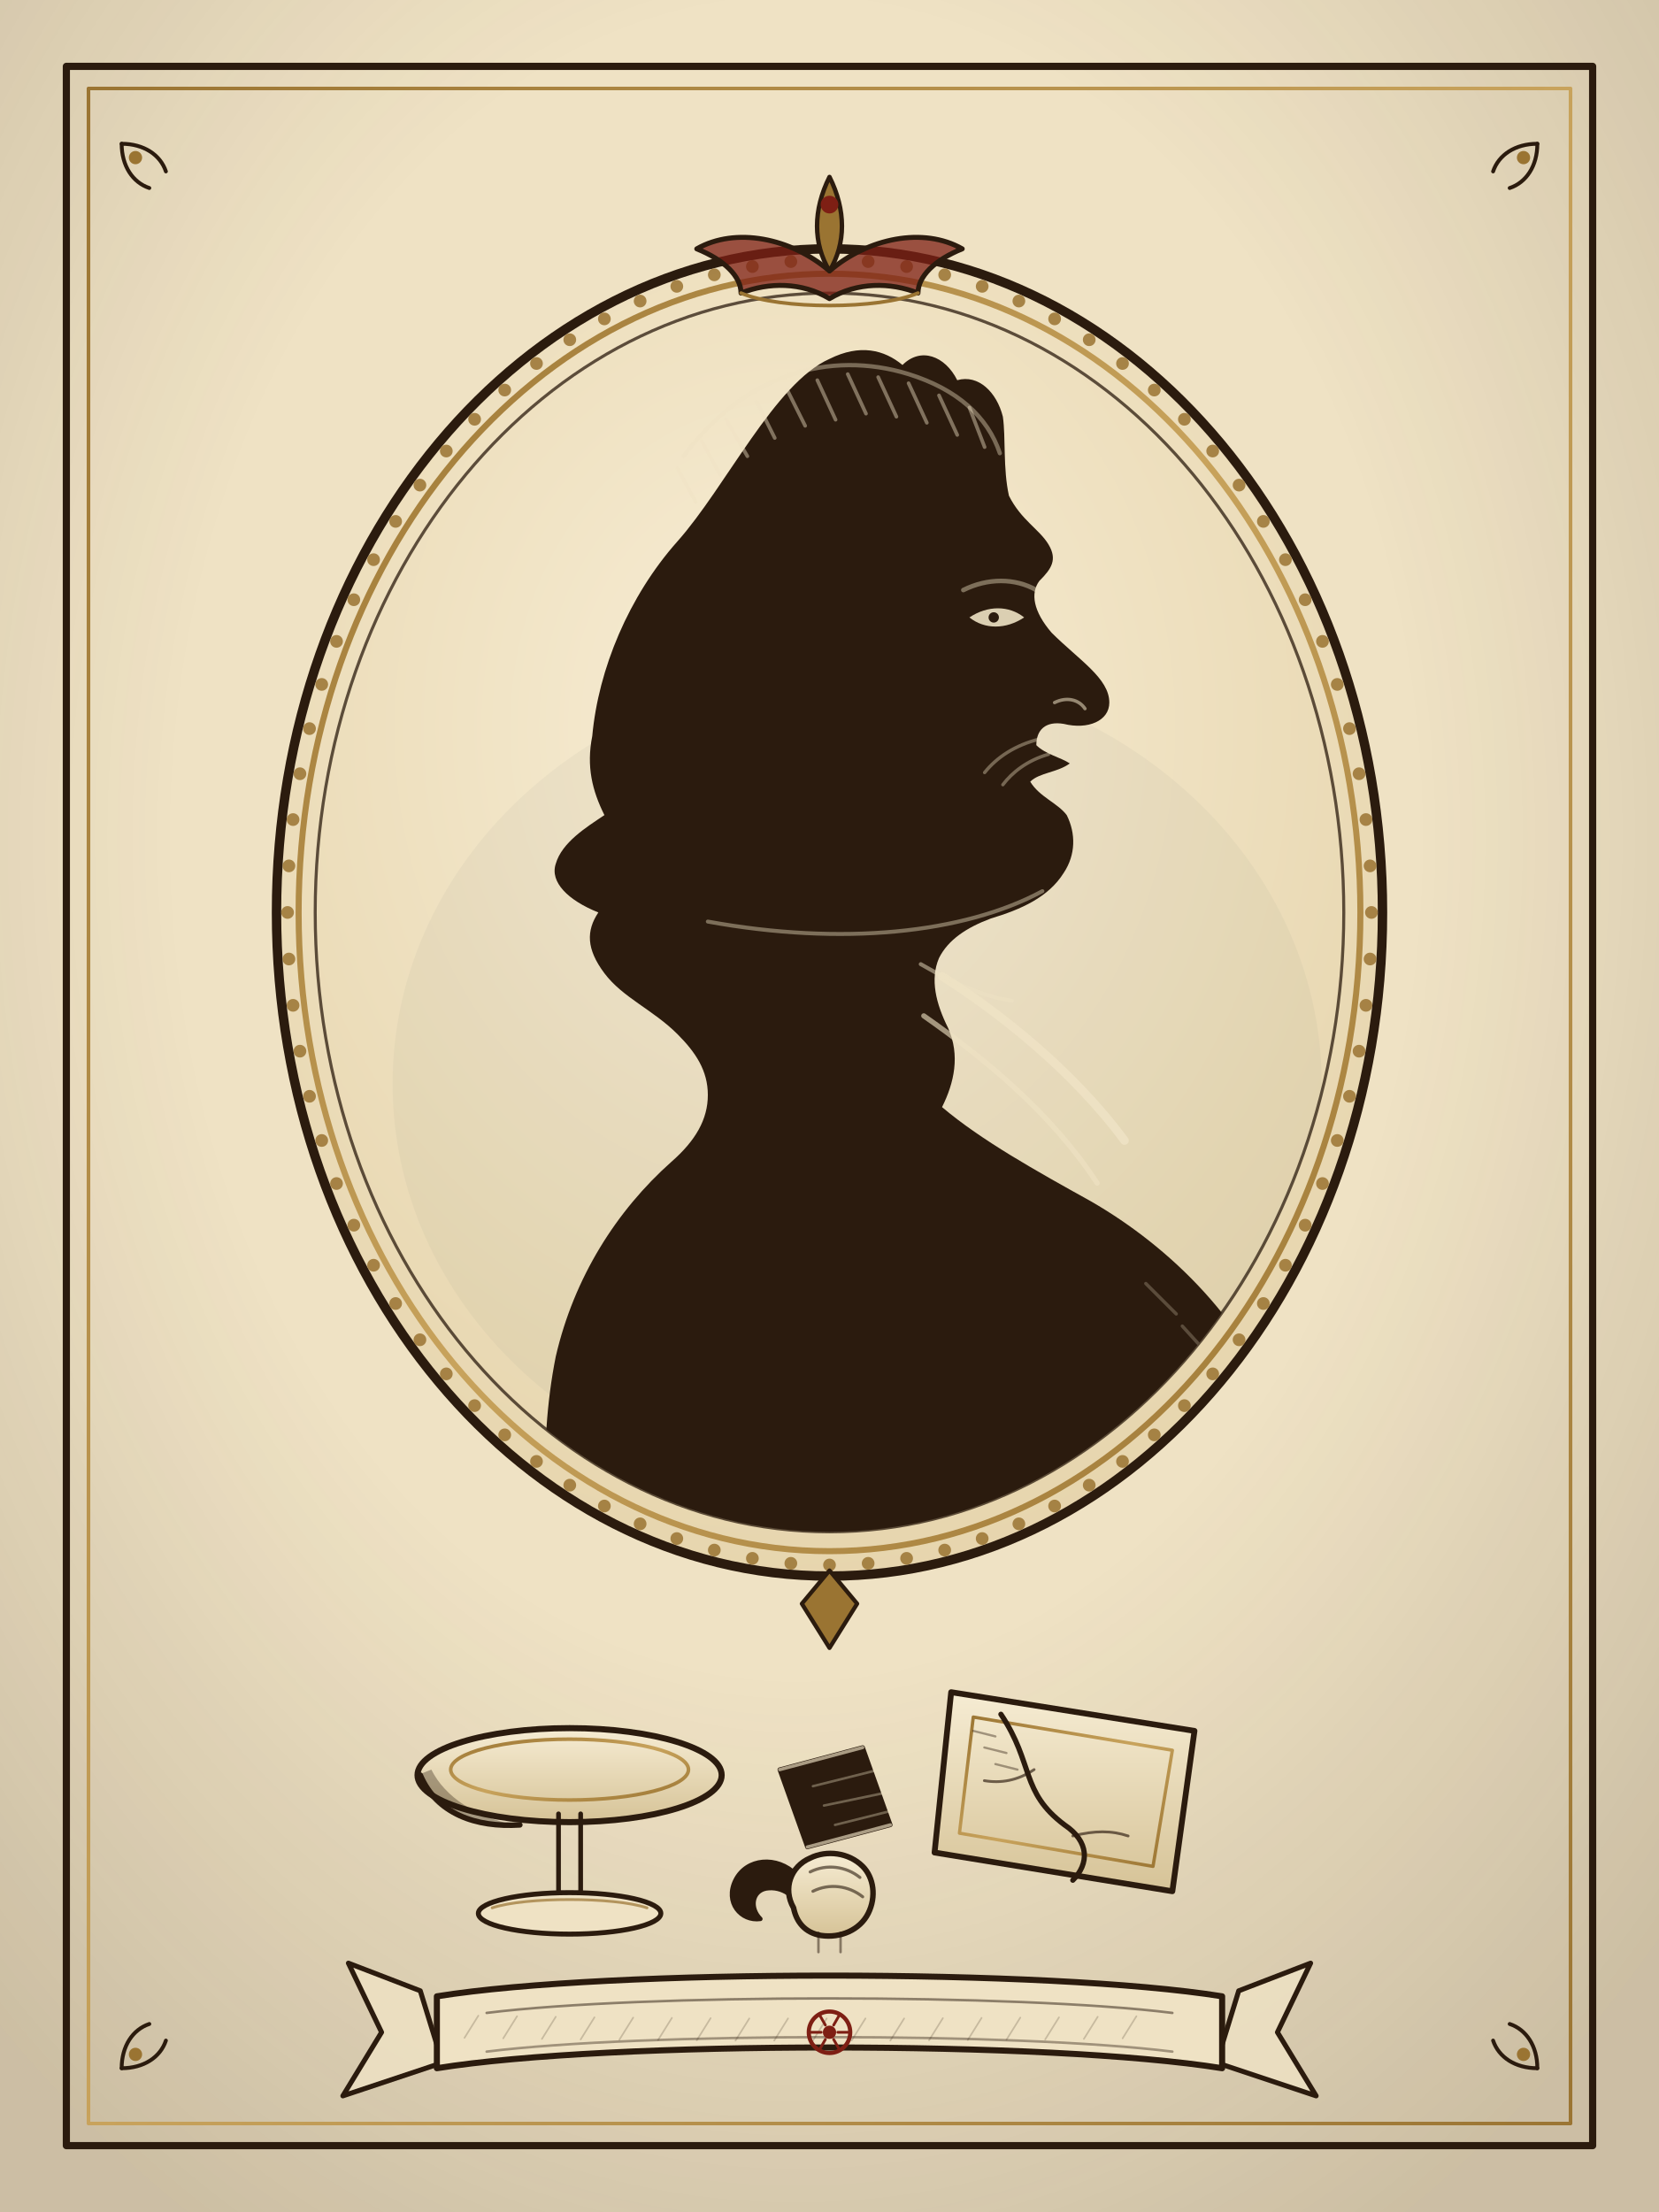
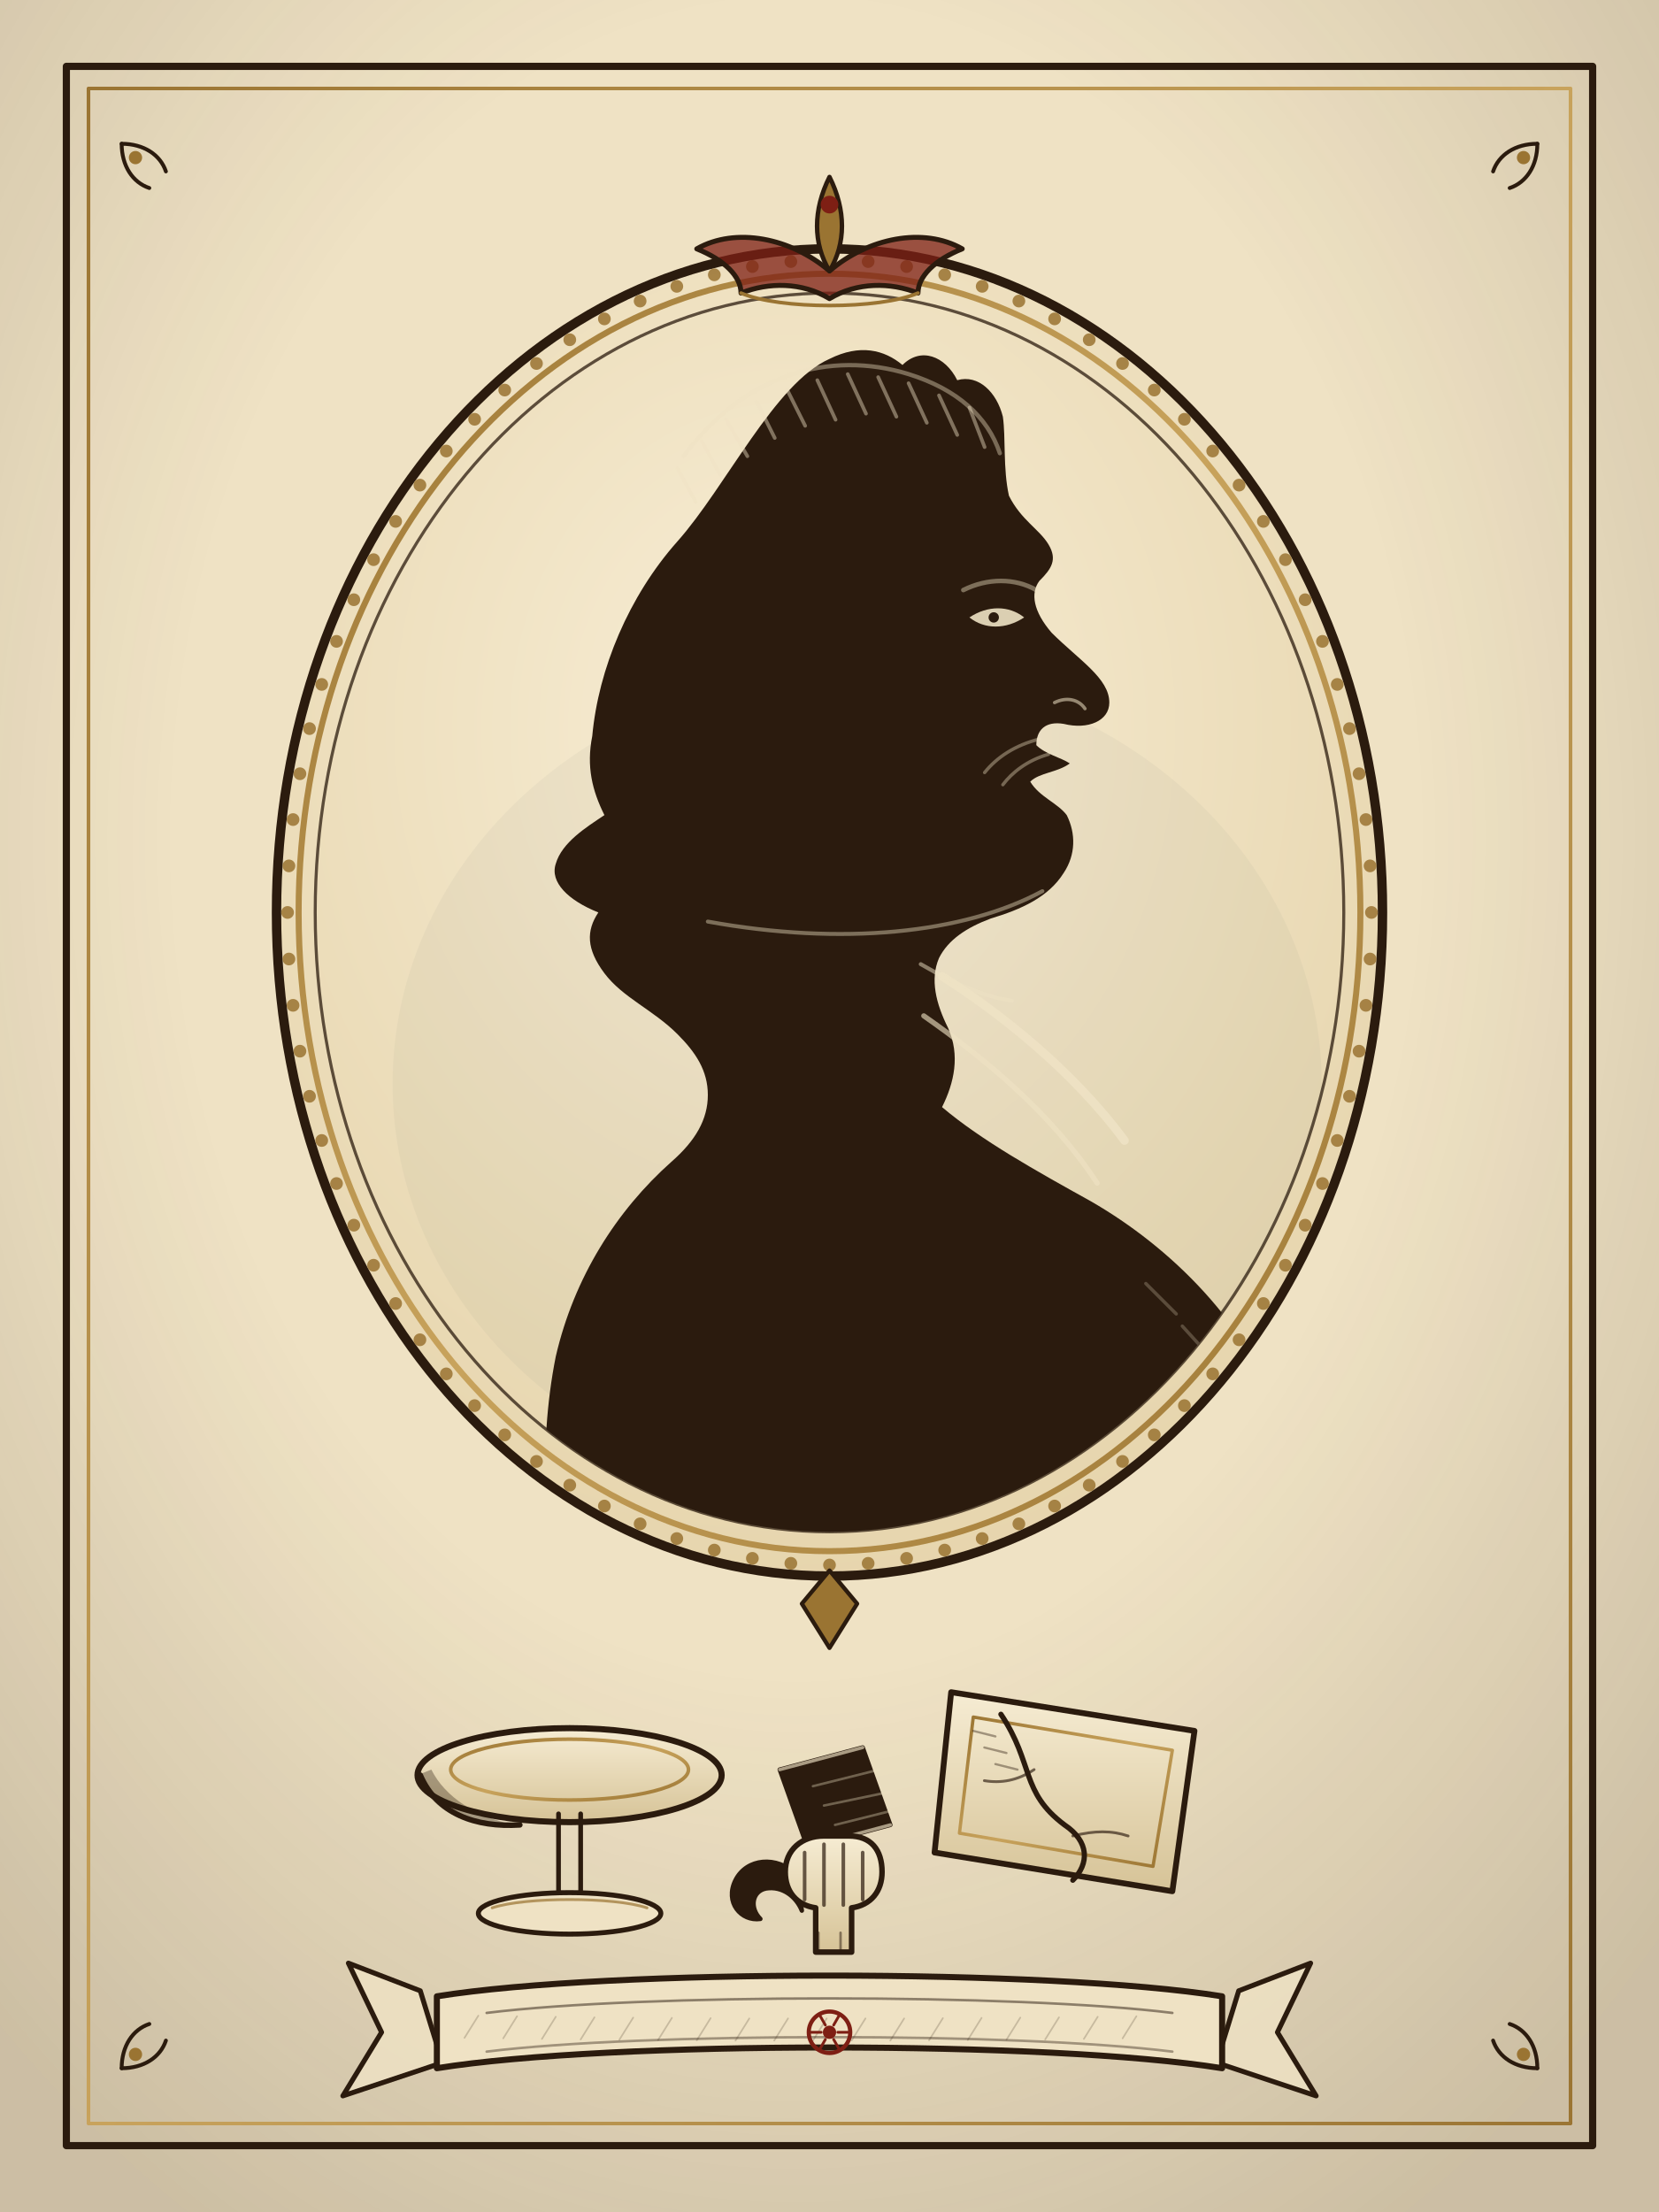
<svg xmlns="http://www.w3.org/2000/svg" viewBox="0 0 600 800" width="600" height="800">
  <defs>
    <radialGradient id="vig" cx="48%" cy="38%" r="72%">
      <stop offset="52%" stop-color="#2b1b0e" stop-opacity="0" />
      <stop offset="100%" stop-color="#2b1b0e" stop-opacity="0.18" />
    </radialGradient>
    <radialGradient id="medal" cx="46%" cy="36%" r="70%">
      <stop offset="0%" stop-color="#f8eed6" />
      <stop offset="100%" stop-color="#e5d3aa" />
    </radialGradient>
    <linearGradient id="gilt" x1="0" y1="0" x2="1" y2="1">
      <stop offset="0%" stop-color="#9a7432" />
      <stop offset="50%" stop-color="#c8a35c" />
      <stop offset="100%" stop-color="#9a7432" />
    </linearGradient>
    <linearGradient id="blade" x1="0" y1="0" x2="0" y2="1">
      <stop offset="0%" stop-color="#f6ecd3" />
      <stop offset="100%" stop-color="#d6c397" />
    </linearGradient>
    <clipPath id="medclip">
      <ellipse cx="300" cy="330" rx="186" ry="224" />
    </clipPath>
  </defs>
  <rect width="600" height="800" fill="#efe2c4" />
  <rect width="600" height="800" fill="url(#vig)" />
  <g fill="none" stroke-linecap="round" stroke-linejoin="round">
    <rect x="24" y="24" width="552" height="752" stroke="#2b1b0e" stroke-width="2.6" />
    <rect x="32" y="32" width="536" height="736" stroke="url(#gilt)" stroke-width="1.3" />
  </g>
  <g fill="none" stroke="#2b1b0e" stroke-width="1.4" stroke-linecap="round">
    <path d="M 44 52 c 8 0 14 4 16 10" />
    <path d="M 44 52 c 0 8 4 14 10 16" />
    <circle cx="49" cy="57" r="2.4" fill="#9a7432" stroke="none" />
  </g>
  <g fill="none" stroke="#2b1b0e" stroke-width="1.4" stroke-linecap="round">
    <path d="M 44 748 c 8 0 14 -4 16 -10" />
    <path d="M 44 748 c 0 -8 4 -14 10 -16" />
    <circle cx="49" cy="743" r="2.4" fill="#9a7432" stroke="none" />
  </g>
  <g fill="none" stroke="#2b1b0e" stroke-width="1.4" stroke-linecap="round">
    <path d="M 556 52 c -8 0 -14 4 -16 10" />
    <path d="M 556 52 c 0 8 -4 14 -10 16" />
    <circle cx="551" cy="57" r="2.4" fill="#9a7432" stroke="none" />
  </g>
  <g fill="none" stroke="#2b1b0e" stroke-width="1.4" stroke-linecap="round">
    <path d="M 556 748 c -8 0 -14 -4 -16 -10" />
    <path d="M 556 748 c 0 -8 -4 -14 -10 -16" />
    <circle cx="551" cy="743" r="2.4" fill="#9a7432" stroke="none" />
  </g>
  <g>
    <ellipse cx="300" cy="330" rx="200" ry="240" fill="url(#medal)" stroke="#2b1b0e" stroke-width="3.4" />
    <ellipse cx="300" cy="330" rx="192" ry="231" fill="none" stroke="url(#gilt)" stroke-width="2.2" />
    <circle cx="300.00" cy="94.00" r="2.3" fill="#9a7432" fill-opacity="0.85" />
    <circle cx="313.98" cy="94.60" r="2.3" fill="#9a7432" fill-opacity="0.85" />
    <circle cx="327.89" cy="96.40" r="2.3" fill="#9a7432" fill-opacity="0.85" />
    <circle cx="341.66" cy="99.39" r="2.3" fill="#9a7432" fill-opacity="0.85" />
    <circle cx="355.22" cy="103.56" r="2.3" fill="#9a7432" fill-opacity="0.85" />
    <circle cx="368.49" cy="108.88" r="2.3" fill="#9a7432" fill-opacity="0.85" />
    <circle cx="381.42" cy="115.33" r="2.3" fill="#9a7432" fill-opacity="0.85" />
    <circle cx="393.93" cy="122.87" r="2.3" fill="#9a7432" fill-opacity="0.85" />
    <circle cx="405.97" cy="131.46" r="2.3" fill="#9a7432" fill-opacity="0.85" />
    <circle cx="417.46" cy="141.07" r="2.3" fill="#9a7432" fill-opacity="0.85" />
    <circle cx="428.35" cy="151.64" r="2.3" fill="#9a7432" fill-opacity="0.85" />
    <circle cx="438.59" cy="163.12" r="2.3" fill="#9a7432" fill-opacity="0.85" />
    <circle cx="448.13" cy="175.45" r="2.3" fill="#9a7432" fill-opacity="0.85" />
    <circle cx="456.91" cy="188.57" r="2.3" fill="#9a7432" fill-opacity="0.85" />
    <circle cx="464.89" cy="202.41" r="2.3" fill="#9a7432" fill-opacity="0.85" />
    <circle cx="472.03" cy="216.90" r="2.3" fill="#9a7432" fill-opacity="0.85" />
    <circle cx="478.29" cy="231.96" r="2.3" fill="#9a7432" fill-opacity="0.85" />
    <circle cx="483.64" cy="247.53" r="2.3" fill="#9a7432" fill-opacity="0.85" />
    <circle cx="488.06" cy="263.51" r="2.3" fill="#9a7432" fill-opacity="0.85" />
    <circle cx="491.52" cy="279.83" r="2.3" fill="#9a7432" fill-opacity="0.85" />
    <circle cx="494.01" cy="296.41" r="2.3" fill="#9a7432" fill-opacity="0.85" />
    <circle cx="495.50" cy="313.16" r="2.3" fill="#9a7432" fill-opacity="0.85" />
    <circle cx="496.00" cy="330.00" r="2.3" fill="#9a7432" fill-opacity="0.85" />
    <circle cx="495.50" cy="346.84" r="2.3" fill="#9a7432" fill-opacity="0.85" />
    <circle cx="494.01" cy="363.59" r="2.3" fill="#9a7432" fill-opacity="0.85" />
    <circle cx="491.52" cy="380.17" r="2.3" fill="#9a7432" fill-opacity="0.85" />
    <circle cx="488.06" cy="396.49" r="2.3" fill="#9a7432" fill-opacity="0.85" />
    <circle cx="483.64" cy="412.47" r="2.3" fill="#9a7432" fill-opacity="0.85" />
    <circle cx="478.29" cy="428.04" r="2.3" fill="#9a7432" fill-opacity="0.85" />
    <circle cx="472.03" cy="443.10" r="2.3" fill="#9a7432" fill-opacity="0.85" />
    <circle cx="464.89" cy="457.59" r="2.3" fill="#9a7432" fill-opacity="0.85" />
    <circle cx="456.91" cy="471.43" r="2.3" fill="#9a7432" fill-opacity="0.85" />
    <circle cx="448.13" cy="484.55" r="2.3" fill="#9a7432" fill-opacity="0.85" />
    <circle cx="438.59" cy="496.88" r="2.3" fill="#9a7432" fill-opacity="0.85" />
    <circle cx="428.35" cy="508.36" r="2.3" fill="#9a7432" fill-opacity="0.85" />
    <circle cx="417.46" cy="518.93" r="2.3" fill="#9a7432" fill-opacity="0.85" />
    <circle cx="405.97" cy="528.54" r="2.3" fill="#9a7432" fill-opacity="0.85" />
    <circle cx="393.93" cy="537.13" r="2.3" fill="#9a7432" fill-opacity="0.85" />
    <circle cx="381.42" cy="544.67" r="2.3" fill="#9a7432" fill-opacity="0.85" />
    <circle cx="368.49" cy="551.12" r="2.3" fill="#9a7432" fill-opacity="0.85" />
    <circle cx="355.22" cy="556.44" r="2.3" fill="#9a7432" fill-opacity="0.85" />
    <circle cx="341.66" cy="560.61" r="2.3" fill="#9a7432" fill-opacity="0.85" />
    <circle cx="327.89" cy="563.60" r="2.3" fill="#9a7432" fill-opacity="0.85" />
    <circle cx="313.98" cy="565.40" r="2.3" fill="#9a7432" fill-opacity="0.85" />
    <circle cx="300.00" cy="566.00" r="2.3" fill="#9a7432" fill-opacity="0.85" />
    <circle cx="286.02" cy="565.40" r="2.3" fill="#9a7432" fill-opacity="0.85" />
    <circle cx="272.11" cy="563.60" r="2.3" fill="#9a7432" fill-opacity="0.85" />
    <circle cx="258.34" cy="560.61" r="2.3" fill="#9a7432" fill-opacity="0.85" />
    <circle cx="244.78" cy="556.44" r="2.3" fill="#9a7432" fill-opacity="0.85" />
    <circle cx="231.51" cy="551.12" r="2.3" fill="#9a7432" fill-opacity="0.85" />
    <circle cx="218.58" cy="544.67" r="2.3" fill="#9a7432" fill-opacity="0.85" />
    <circle cx="206.07" cy="537.13" r="2.3" fill="#9a7432" fill-opacity="0.85" />
    <circle cx="194.03" cy="528.54" r="2.3" fill="#9a7432" fill-opacity="0.85" />
    <circle cx="182.54" cy="518.93" r="2.3" fill="#9a7432" fill-opacity="0.85" />
    <circle cx="171.65" cy="508.36" r="2.3" fill="#9a7432" fill-opacity="0.85" />
    <circle cx="161.41" cy="496.88" r="2.3" fill="#9a7432" fill-opacity="0.85" />
    <circle cx="151.87" cy="484.55" r="2.3" fill="#9a7432" fill-opacity="0.85" />
    <circle cx="143.09" cy="471.43" r="2.3" fill="#9a7432" fill-opacity="0.85" />
    <circle cx="135.11" cy="457.59" r="2.3" fill="#9a7432" fill-opacity="0.85" />
    <circle cx="127.97" cy="443.10" r="2.3" fill="#9a7432" fill-opacity="0.85" />
    <circle cx="121.71" cy="428.04" r="2.3" fill="#9a7432" fill-opacity="0.85" />
    <circle cx="116.36" cy="412.47" r="2.3" fill="#9a7432" fill-opacity="0.85" />
    <circle cx="111.94" cy="396.49" r="2.3" fill="#9a7432" fill-opacity="0.85" />
    <circle cx="108.48" cy="380.17" r="2.3" fill="#9a7432" fill-opacity="0.85" />
    <circle cx="105.99" cy="363.59" r="2.3" fill="#9a7432" fill-opacity="0.85" />
    <circle cx="104.50" cy="346.84" r="2.3" fill="#9a7432" fill-opacity="0.85" />
    <circle cx="104.00" cy="330.00" r="2.3" fill="#9a7432" fill-opacity="0.85" />
    <circle cx="104.50" cy="313.16" r="2.3" fill="#9a7432" fill-opacity="0.85" />
    <circle cx="105.99" cy="296.41" r="2.3" fill="#9a7432" fill-opacity="0.85" />
    <circle cx="108.48" cy="279.83" r="2.3" fill="#9a7432" fill-opacity="0.85" />
    <circle cx="111.94" cy="263.51" r="2.3" fill="#9a7432" fill-opacity="0.85" />
    <circle cx="116.36" cy="247.53" r="2.3" fill="#9a7432" fill-opacity="0.85" />
    <circle cx="121.71" cy="231.96" r="2.3" fill="#9a7432" fill-opacity="0.85" />
    <circle cx="127.97" cy="216.90" r="2.3" fill="#9a7432" fill-opacity="0.85" />
    <circle cx="135.11" cy="202.41" r="2.3" fill="#9a7432" fill-opacity="0.85" />
    <circle cx="143.09" cy="188.57" r="2.3" fill="#9a7432" fill-opacity="0.85" />
    <circle cx="151.87" cy="175.45" r="2.3" fill="#9a7432" fill-opacity="0.85" />
    <circle cx="161.41" cy="163.12" r="2.3" fill="#9a7432" fill-opacity="0.85" />
    <circle cx="171.65" cy="151.64" r="2.3" fill="#9a7432" fill-opacity="0.85" />
    <circle cx="182.54" cy="141.07" r="2.3" fill="#9a7432" fill-opacity="0.85" />
    <circle cx="194.03" cy="131.46" r="2.3" fill="#9a7432" fill-opacity="0.85" />
    <circle cx="206.07" cy="122.87" r="2.3" fill="#9a7432" fill-opacity="0.85" />
    <circle cx="218.58" cy="115.33" r="2.3" fill="#9a7432" fill-opacity="0.85" />
    <circle cx="231.51" cy="108.88" r="2.3" fill="#9a7432" fill-opacity="0.85" />
    <circle cx="244.78" cy="103.56" r="2.3" fill="#9a7432" fill-opacity="0.85" />
    <circle cx="258.34" cy="99.39" r="2.3" fill="#9a7432" fill-opacity="0.85" />
    <circle cx="272.11" cy="96.40" r="2.3" fill="#9a7432" fill-opacity="0.85" />
    <circle cx="286.02" cy="94.60" r="2.3" fill="#9a7432" fill-opacity="0.85" />
    <ellipse cx="300" cy="330" rx="186" ry="224" fill="none" stroke="#2b1b0e" stroke-width="1.1" stroke-opacity="0.75" />
  </g>
  <g clip-path="url(#medclip)">
    <ellipse cx="310" cy="392" rx="168" ry="150" fill="#4a5560" fill-opacity="0.05" />
  </g>
  <g clip-path="url(#medclip)">
    <g transform="translate(300,330) scale(1.1) translate(-300,-330)">
      <path d="M 300 148       C 310 143 318 145 324 150       C 330 144 338 147 342 155       C 349 153 355 159 357 167       C 358 174 357 184 359 193       C 363 201 369 204 372 209       C 375 214 373 217 369 221       C 366 225 367 231 373 238       C 382 247 392 253 392 261       C 392 267 385 270 377 268       C 371 267 368 270 368 275       C 371 278 376 279 379 281       C 375 284 369 284 366 287       C 369 292 375 294 378 298       C 381 304 381 311 377 317       C 372 325 363 329 353 332       C 345 335 339 339 336 345       C 333 352 335 360 339 368       C 343 377 341 386 337 394       C 350 405 368 415 386 425       C 412 440 438 465 450 499       C 460 527 464 550 464 572       L 214 572       C 206 540 204 506 210 476       C 216 450 230 428 248 412       C 256 405 260 398 260 390       C 260 382 256 376 250 370       C 242 362 232 358 226 350       C 220 342 220 336 224 330       C 214 326 208 320 210 314       C 212 307 220 302 226 298       C 222 290 220 282 222 272       C 224 250 234 226 250 208       C 266 190 282 156 300 148 Z" fill="#2b1b0e" />
      <path d="M 346 233 C 352 229 359 229 364 233 C 358 237 351 237 346 233 Z" fill="#efe2c4" fill-opacity="0.9" />
      <circle cx="354" cy="233" r="1.7" fill="#2b1b0e" />
      <path d="M 344 224 C 352 220 361 220 368 224" fill="none" stroke="#efe2c4" stroke-width="1.5" stroke-opacity="0.42" stroke-linecap="round" />
      <path d="M 374 261 C 378 259 382 260 384 263" fill="none" stroke="#efe2c4" stroke-width="1.1" stroke-opacity="0.55" stroke-linecap="round" />
      <path d="M 369 273 C 361 275 355 279 351 284 M 372 278 C 365 280 360 284 357 288" fill="none" stroke="#efe2c4" stroke-width="1.1" stroke-opacity="0.38" stroke-linecap="round" />
      <path d="M 370 323 C 344 337 304 341 260 333" fill="none" stroke="#efe2c4" stroke-width="1.3" stroke-opacity="0.42" stroke-linecap="round" />
      <path d="M 337 351 C 356 363 380 382 397 405" fill="none" stroke="#efe2c4" stroke-width="2.8" stroke-opacity="0.9" stroke-linecap="round" />
      <path d="M 331 364 C 351 378 373 396 388 419" fill="none" stroke="#efe2c4" stroke-width="1.7" stroke-opacity="0.62" stroke-linecap="round" />
      <path d="M 330 347 C 342 354 352 358 360 359" fill="none" stroke="#efe2c4" stroke-width="1.3" stroke-opacity="0.5" stroke-linecap="round" />
      <path d="M 252 180 C 272 153 300 145 326 153 C 342 158 352 167 356 179" fill="none" stroke="#efe2c4" stroke-width="1.4" stroke-opacity="0.4" stroke-linecap="round" />
      <path d="M 250 184 L 256 195 M 258 175 L 264 186 M 266 168 L 273 180 M 276 162 L 282 174 M 286 158 L 292 170 M 296 155 L 302 168 M 306 153 L 312 166 M 316 154 L 322 167 M 326 156 L 332 169 M 336 160 L 342 173 M 346 164 L 351 177" fill="none" stroke="#efe2c4" stroke-width="1.2" stroke-opacity="0.44" stroke-linecap="round" />
      <path d="M 404 452 L 414 462 M 416 466 L 426 477 M 430 482 L 440 494" fill="none" stroke="#efe2c4" stroke-width="1.1" stroke-opacity="0.25" stroke-linecap="round" />
    </g>
  </g>
  <g stroke="#2b1b0e" stroke-linejoin="round" stroke-linecap="round">
    <path d="M 300 98 C 286 86 266 82 252 90 C 262 94 268 100 268 106 C 278 102 290 102 300 108 C 310 102 322 102 332 106 C 332 100 338 94 348 90 C 334 82 314 86 300 98 Z" fill="#7e1f14" fill-opacity="0.75" stroke-width="1.8" />
    <path d="M 300 98 C 294 88 294 76 300 64 C 306 76 306 88 300 98 Z" fill="#9a7432" stroke-width="1.6" />
    <path d="M 268 106 C 282 112 318 112 332 106" fill="none" stroke="#9a7432" stroke-width="1.3" />
    <circle cx="300" cy="74" r="3.2" fill="#7e1f14" stroke="none" />
  </g>
  <g stroke="#2b1b0e" stroke-width="1.5" fill="#9a7432" stroke-linejoin="round">
    <path d="M 300 568 L 310 580 L 300 596 L 290 580 Z" />
  </g>
  <g stroke="#2b1b0e" stroke-linejoin="round" stroke-linecap="round">
    <ellipse cx="206" cy="642" rx="55" ry="17" fill="url(#blade)" stroke-width="2.2" />
    <ellipse cx="206" cy="640" rx="43" ry="11" fill="none" stroke="url(#gilt)" stroke-width="1.3" />
    <path d="M 151 642 C 156 656 170 661 186 660 C 172 657 161 650 156 640 Z" fill="#2b1b0e" fill-opacity="0.34" stroke="none" />
    <path d="M 152 642 C 158 656 172 661 188 660" fill="none" stroke-width="2.0" />
    <path d="M 202 656 L 202 690 M 210 656 L 210 690" fill="none" stroke-width="1.7" />
    <ellipse cx="206" cy="692" rx="33" ry="7.5" fill="#efe2c4" stroke-width="1.8" />
    <path d="M 178 690 C 190 686 222 686 234 690" fill="none" stroke="#9a7432" stroke-width="1.0" stroke-opacity="0.7" />
    <path d="M 344 612 L 432 626 L 424 684 L 338 670 Z" fill="url(#blade)" stroke-width="2.1" />
    <path d="M 352 621 L 424 633 L 417 675 L 347 663 Z" fill="none" stroke="url(#gilt)" stroke-width="1.2" />
    <path d="M 362 620 C 374 638 369 648 385 660 C 394 666 394 674 388 680" fill="none" stroke-width="1.9" />
    <path d="M 374 640 C 368 644 362 645 356 644 M 388 664 C 396 662 402 662 408 664" fill="none" stroke-width="1.0" stroke-opacity="0.65" />
    <path d="M 352 626 L 360 628 M 356 632 L 364 634 M 360 638 L 368 640" fill="none" stroke-width="0.8" stroke-opacity="0.4" />
    <path d="M 282 640 L 312 632 L 322 660 L 292 668 Z" fill="#2b1b0e" stroke-width="1.6" />
    <path d="M 282 640 L 312 632 M 292 668 L 322 660" fill="none" stroke="#efe2c4" stroke-width="1.2" stroke-opacity="0.65" />
    <path d="M 294 646 L 318 640 M 298 653 L 322 648 M 302 660 L 322 655" fill="none" stroke="#efe2c4" stroke-width="0.9" stroke-opacity="0.35" />
    <path d="M 288 678 C 281 671 270 672 266 680 C 262 688 268 695 275 694 C 271 690 272 684 277 683 C 283 682 288 686 290 691 Z" fill="#2b1b0e" stroke-width="1.6" />
-     <path d="M 287 690 C 283 683 286 675 293 672 C 299 669 307 670 312 675 C 316 679 317 686 314 692 C 311 698 304 701 297 700 C 291 699 288 695 287 690 Z" fill="url(#blade)" stroke-width="2.0" />
-     <path d="M 293 677 C 299 674 306 675 311 679 M 294 684 C 300 681 307 682 312 686" fill="none" stroke-width="1.1" stroke-opacity="0.6" />
+     <path d="M 295 706 L 295 690 C 288 689 284 684 284 677 C 284 669 290 664 298 664 L 307 664 C 315 664 319 669 319 677 C 319 684 315 689 308 690 L 308 706 Z" fill="url(#blade)" stroke-width="2.0" />
+     <path d="M 291 670 L 291 687 M 298 667 L 298 689 M 305 667 L 305 689 M 312 670 L 312 687" fill="none" stroke-width="1.3" stroke-opacity="0.7" />
    <path d="M 296 699 L 296 706 M 304 699 L 304 706" fill="none" stroke-width="0.9" stroke-opacity="0.5" />
  </g>
  <g stroke="#2b1b0e" stroke-linejoin="round" stroke-linecap="round">
    <path d="M 152 720 L 126 710 L 138 735 L 124 758 L 160 746 Z" fill="#efe2c4" fill-opacity="0.8" stroke-width="1.8" />
    <path d="M 448 720 L 474 710 L 462 735 L 476 758 L 440 746 Z" fill="#efe2c4" fill-opacity="0.8" stroke-width="1.8" />
    <path d="M 158 722 C 220 712 380 712 442 722 L 442 748 C 380 738 220 738 158 748 Z" fill="#efe2c4" stroke-width="2.2" />
    <path d="M 176 728 C 232 721 368 721 424 728" fill="none" stroke="#2b1b0e" stroke-width="0.9" stroke-opacity="0.5" />
    <path d="M 176 742 C 232 735 368 735 424 742" fill="none" stroke="#2b1b0e" stroke-width="0.9" stroke-opacity="0.4" />
    <line x1="168" y1="737.0" x2="173" y2="729.0" stroke="#2b1b0e" stroke-width="0.6" stroke-opacity="0.2" />
    <line x1="182" y1="737.2" x2="187" y2="729.2" stroke="#2b1b0e" stroke-width="0.6" stroke-opacity="0.2" />
    <line x1="196" y1="737.4" x2="201" y2="729.4" stroke="#2b1b0e" stroke-width="0.6" stroke-opacity="0.2" />
    <line x1="210" y1="737.6" x2="215" y2="729.6" stroke="#2b1b0e" stroke-width="0.6" stroke-opacity="0.2" />
    <line x1="224" y1="737.7" x2="229" y2="729.7" stroke="#2b1b0e" stroke-width="0.6" stroke-opacity="0.2" />
    <line x1="238" y1="737.8" x2="243" y2="729.8" stroke="#2b1b0e" stroke-width="0.6" stroke-opacity="0.2" />
    <line x1="252" y1="737.9" x2="257" y2="729.9" stroke="#2b1b0e" stroke-width="0.6" stroke-opacity="0.2" />
    <line x1="266" y1="738.0" x2="271" y2="730.0" stroke="#2b1b0e" stroke-width="0.6" stroke-opacity="0.2" />
    <line x1="280" y1="738.0" x2="285" y2="730.0" stroke="#2b1b0e" stroke-width="0.6" stroke-opacity="0.2" />
    <line x1="294" y1="738.0" x2="299" y2="730.0" stroke="#2b1b0e" stroke-width="0.6" stroke-opacity="0.2" />
    <line x1="308" y1="738.0" x2="313" y2="730.0" stroke="#2b1b0e" stroke-width="0.6" stroke-opacity="0.2" />
    <line x1="322" y1="738.0" x2="327" y2="730.0" stroke="#2b1b0e" stroke-width="0.6" stroke-opacity="0.2" />
    <line x1="336" y1="737.9" x2="341" y2="729.9" stroke="#2b1b0e" stroke-width="0.6" stroke-opacity="0.2" />
    <line x1="350" y1="737.8" x2="355" y2="729.8" stroke="#2b1b0e" stroke-width="0.6" stroke-opacity="0.2" />
    <line x1="364" y1="737.7" x2="369" y2="729.7" stroke="#2b1b0e" stroke-width="0.6" stroke-opacity="0.2" />
    <line x1="378" y1="737.6" x2="383" y2="729.6" stroke="#2b1b0e" stroke-width="0.6" stroke-opacity="0.2" />
    <line x1="392" y1="737.4" x2="397" y2="729.4" stroke="#2b1b0e" stroke-width="0.6" stroke-opacity="0.2" />
    <line x1="406" y1="737.2" x2="411" y2="729.2" stroke="#2b1b0e" stroke-width="0.6" stroke-opacity="0.2" />
    <circle cx="300" cy="735" r="7.5" fill="none" stroke="#7e1f14" stroke-width="1.5" />
    <circle cx="300" cy="735" r="2.4" fill="#7e1f14" stroke="none" />
    <line x1="303.0" y1="735.0" x2="307.0" y2="735.0" stroke="#7e1f14" stroke-width="1" />
    <line x1="301.5" y1="737.6" x2="303.5" y2="741.1" stroke="#7e1f14" stroke-width="1" />
    <line x1="298.5" y1="737.6" x2="296.5" y2="741.1" stroke="#7e1f14" stroke-width="1" />
    <line x1="297.0" y1="735.0" x2="293.0" y2="735.0" stroke="#7e1f14" stroke-width="1" />
    <line x1="298.5" y1="732.4" x2="296.5" y2="728.9" stroke="#7e1f14" stroke-width="1" />
    <line x1="301.5" y1="732.4" x2="303.5" y2="728.9" stroke="#7e1f14" stroke-width="1" />
  </g>
</svg>
